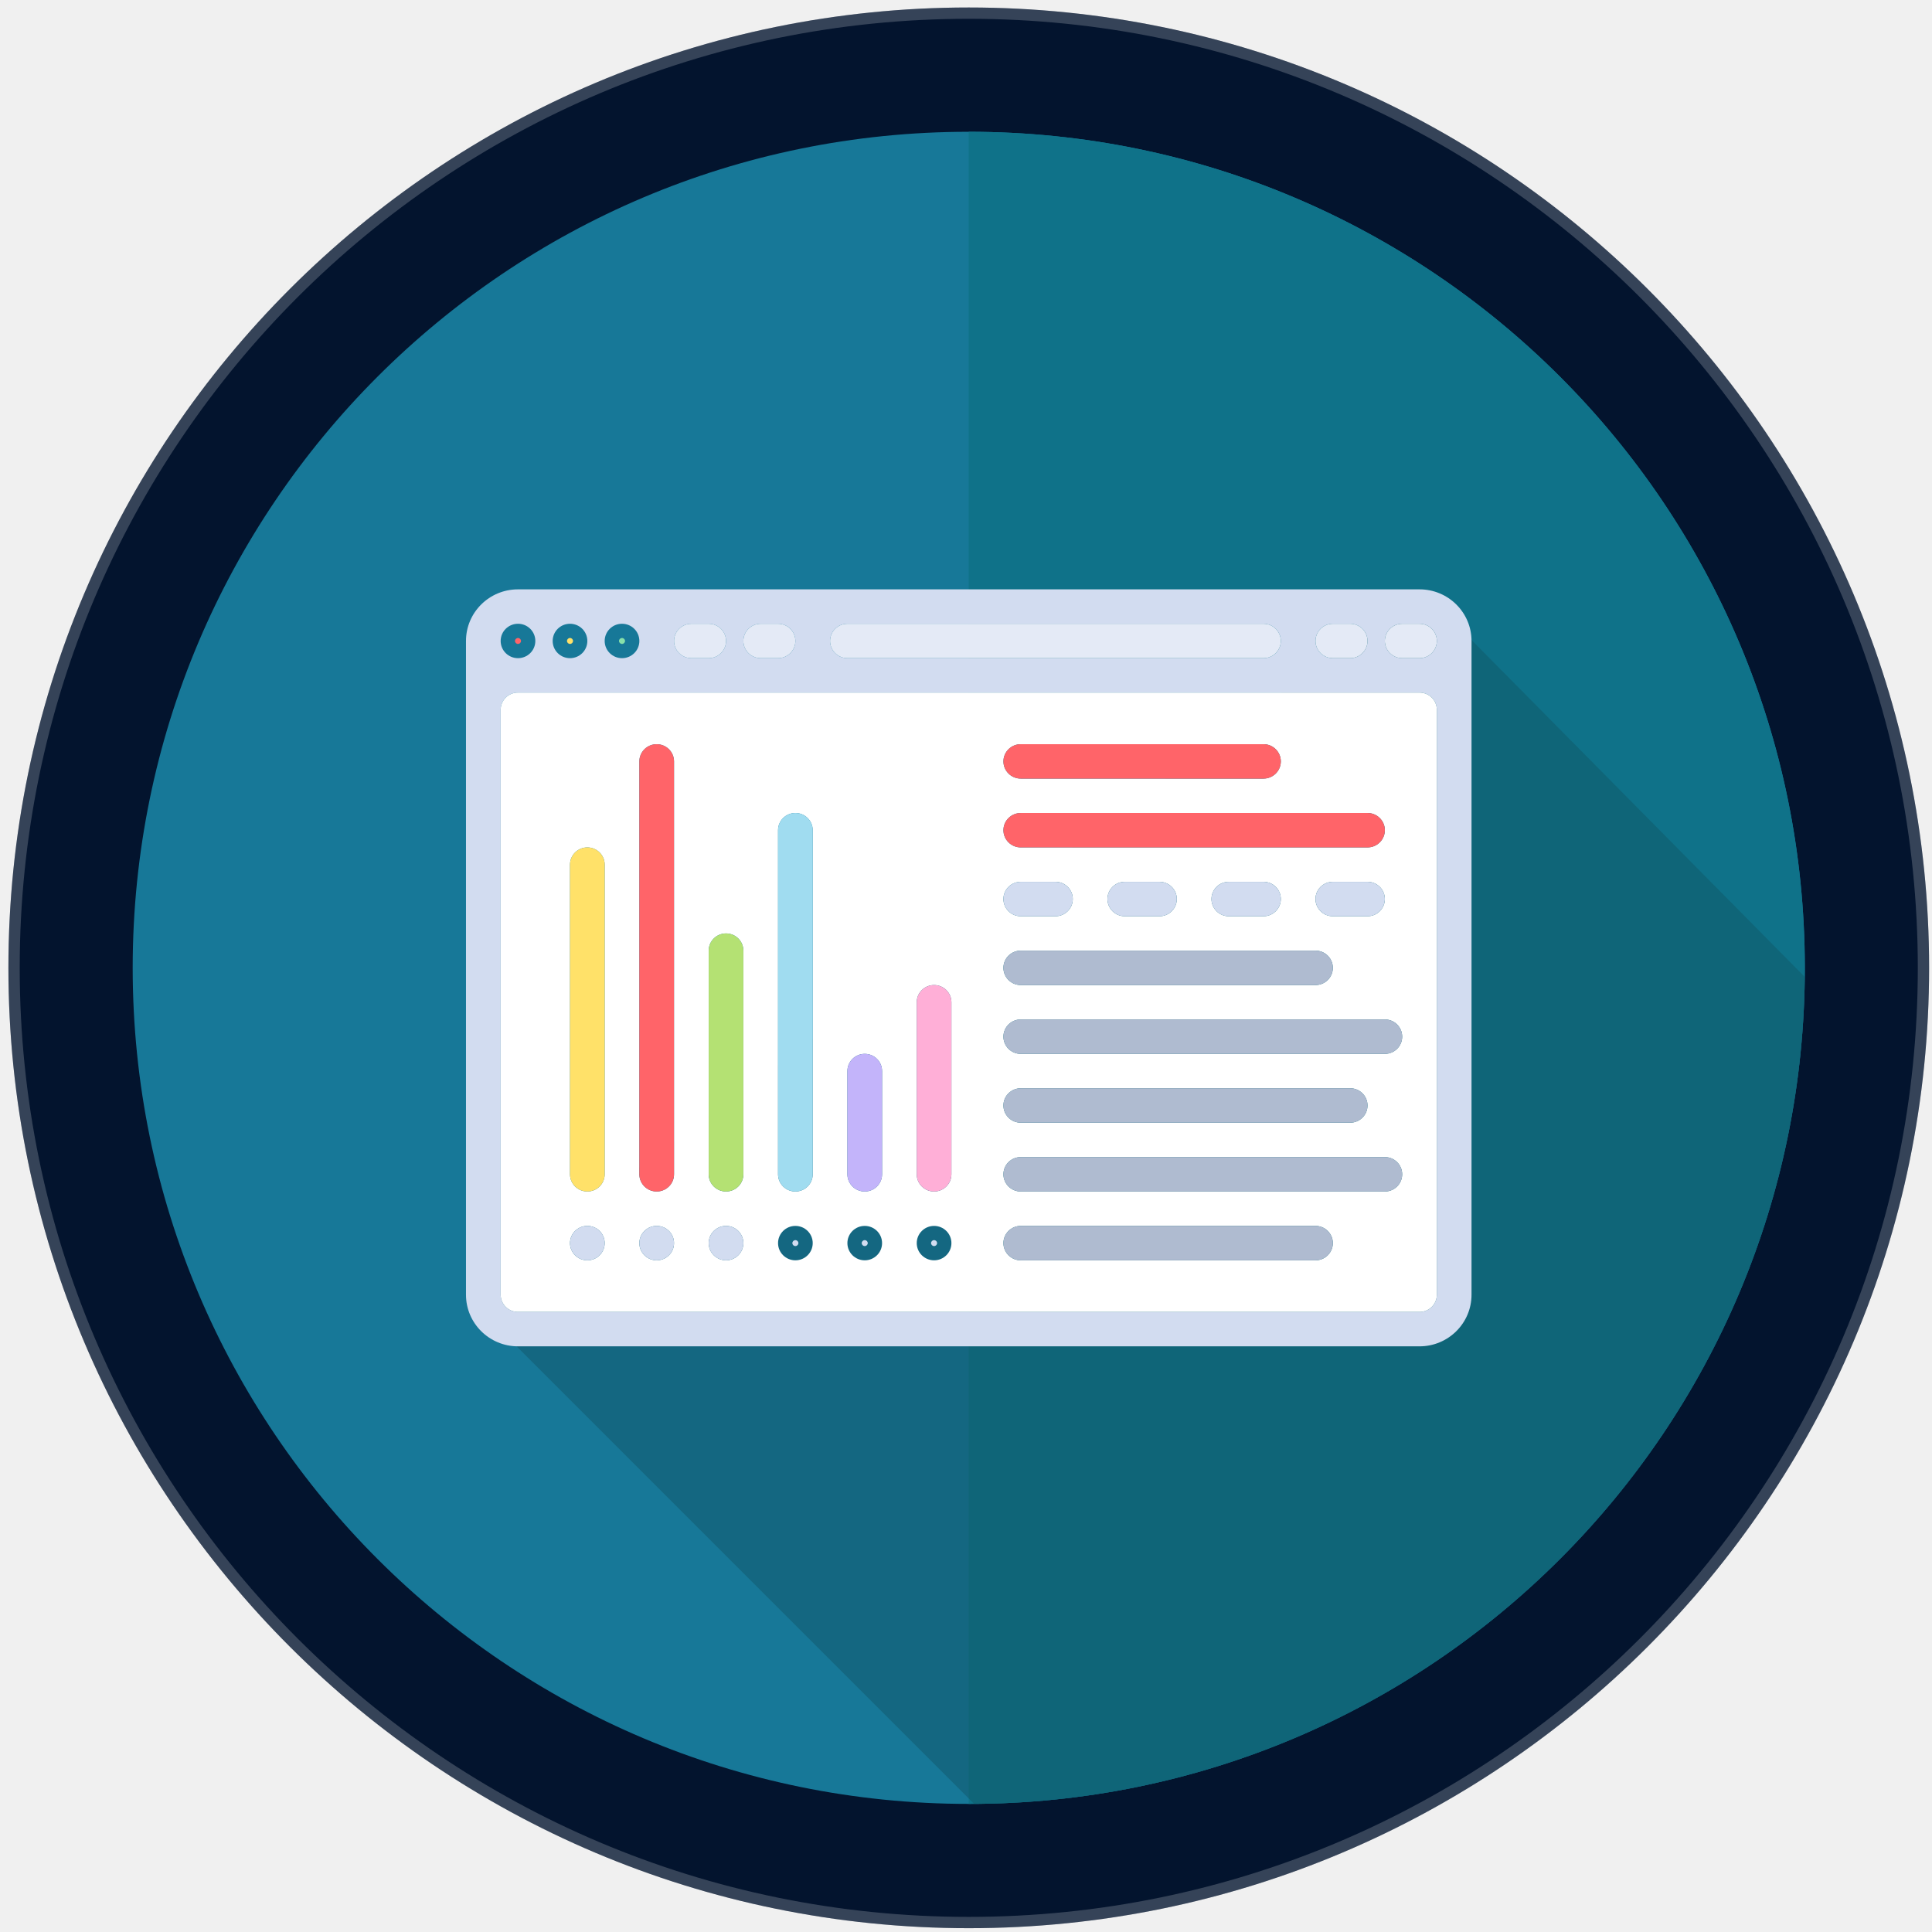
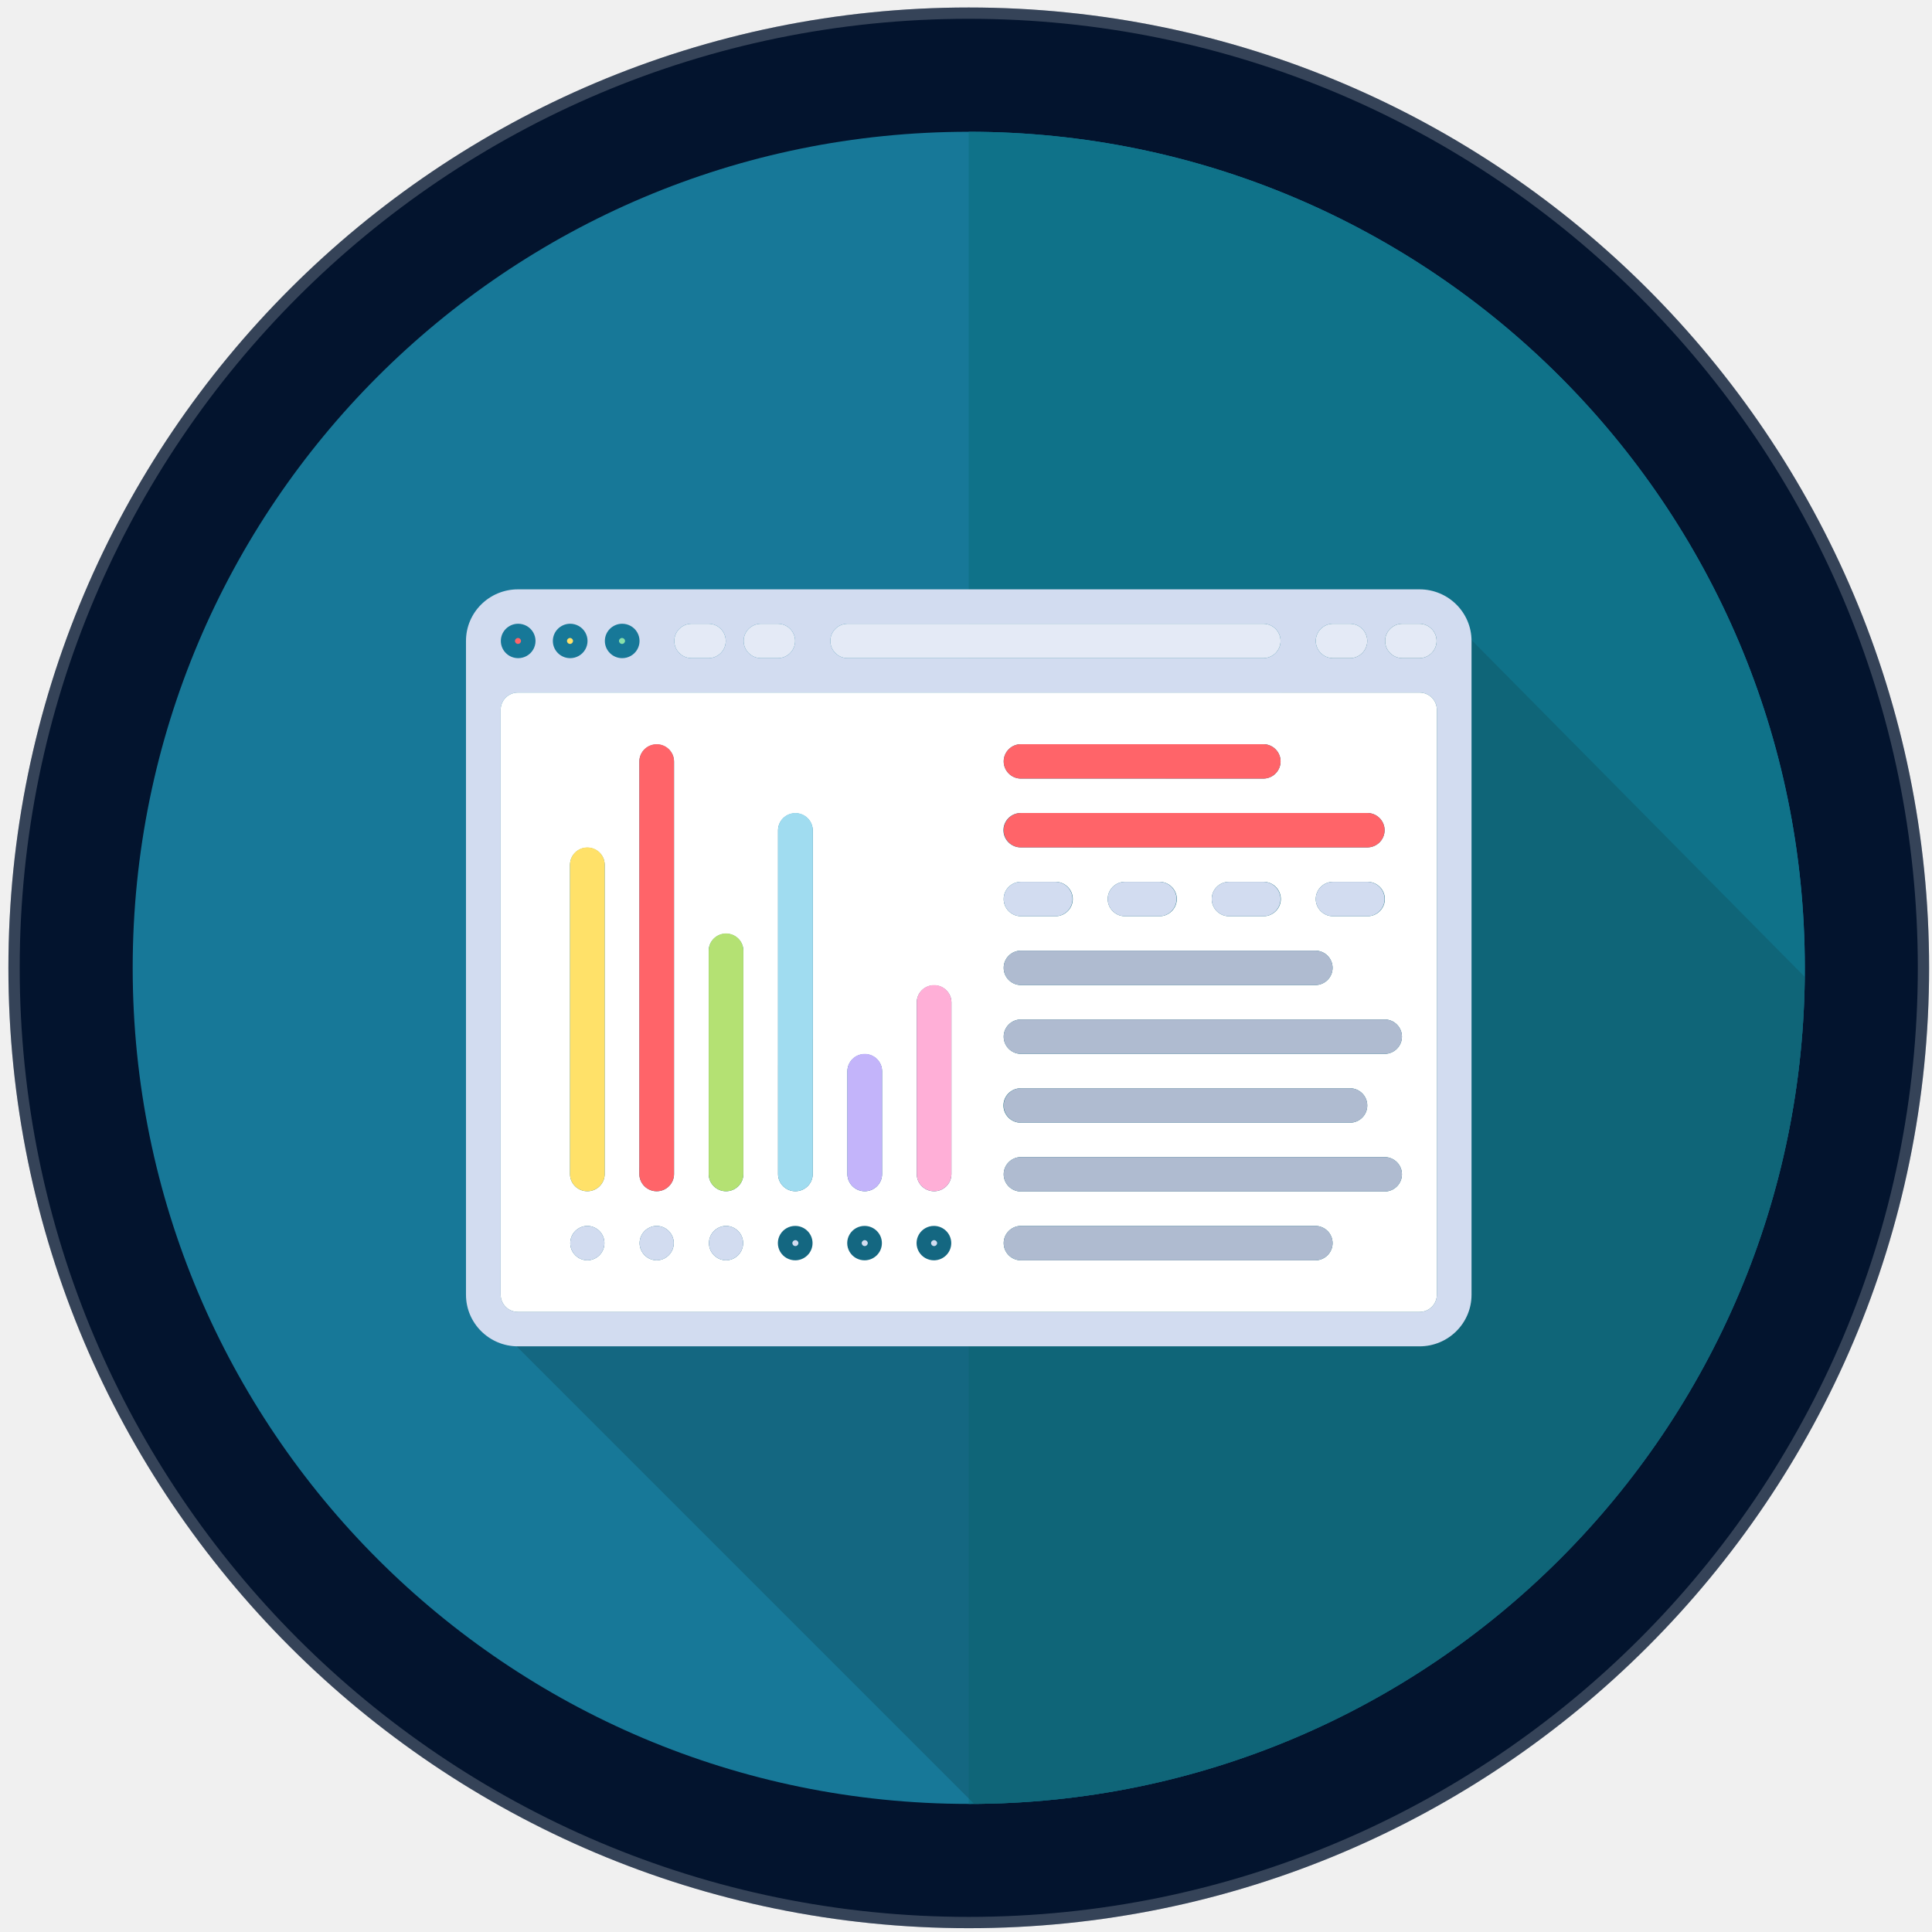
- <svg xmlns="http://www.w3.org/2000/svg" version="1.1" id="Слой_1" x="0px" y="0px" width="171px" height="171px" viewBox="0 0 171 171" enable-background="new 0 0 171 171" xml:space="preserve">
-   <g id="g4459">
-     <g id="g4274">
-       <path id="path4272" fill="#03142E" d="M85.744,0.663c46.9,0,85,38.1,85,85s-38.1,85-85,85    s-85-38.1-85-85S38.844,0.663,85.744,0.663z" />
-       <path id="path4271" opacity="0.2" fill="none" stroke="#FFFFFF" enable-background="new    " d="    M85.744,1.163c46.624,0,84.5,37.876,84.5,84.5s-37.876,84.5-84.5,84.5s-84.5-37.876-84.5-84.5S39.12,1.163,85.744,1.163z" />
+ <svg xmlns="http://www.w3.org/2000/svg" width="171" height="171" viewBox="0 0 171 171">
+   <path fill="#03142E" d="M85.744.663c46.9 0 85 38.1 85 85s-38.1 85-85 85-85-38.1-85-85 38.1-85 85-85z" />
+   <path opacity=".2" fill="none" stroke="#FFF" enable-background="new" d="M85.744 1.163c46.624 0 84.5 37.876 84.5 84.5s-37.876 84.5-84.5 84.5-84.5-37.876-84.5-84.5 37.876-84.5 84.5-84.5z" />
+   <g transform="translate(.25 -.25)">
+     <circle fill="#177898" cx="85.494" cy="85.913" r="74" />
+     <path fill="#0F7289" d="M85.509 11.913l-.021.002v147.998h.021c40.86 0 73.984-33.131 73.984-74s-33.123-74-73.984-74z" />
+   </g>
+   <defs>
+     <filter id="a" filterUnits="userSpaceOnUse" x="41.238" y="52.166" width="121.567" height="114.043">
+       <feColorMatrix values="1 0 0 0 0 0 1 0 0 0 0 0 1 0 0 0 0 0 1 0" />
+     </filter>
+   </defs>
+   <mask maskUnits="userSpaceOnUse" x="41.238" y="52.166" width="121.567" height="114.043" id="b">
+     <g transform="translate(.25 -.25)" filter="url(#a)">
+       <circle fill="#177898" cx="85.494" cy="85.913" r="74" />
+       <path fill="#0F7289" d="M85.509 11.913l-.021.002v147.998h.021c40.86 0 73.984-33.131 73.984-74s-33.123-74-73.984-74z" />
    </g>
-     <g id="g4232" transform="translate(0.25,-0.25)">
-       <circle id="path4230" fill="#177898" cx="85.494" cy="85.913" r="74" />
-       <path id="path4278" fill="#0F7289" d="M85.509,11.913c-0.007,0.001-0.014,0.001-0.021,0.002    v147.998c0.007,0,0.014,0,0.021,0c40.86,0,73.984-33.131,73.984-74S126.37,11.913,85.509,11.913    C85.509,11.913,85.509,11.913,85.509,11.913z" />
-     </g>
-     <defs>
-       <filter id="Adobe_OpacityMaskFilter" filterUnits="userSpaceOnUse" x="41.238" y="52.166" width="121.567" height="114.043">
-         <feColorMatrix type="matrix" values="1 0 0 0 0  0 1 0 0 0  0 0 1 0 0  0 0 0 1 0" />
-       </filter>
-     </defs>
-     <mask maskUnits="userSpaceOnUse" x="41.238" y="52.166" width="121.567" height="114.043" id="mask4451">
-       <g id="g4453" transform="translate(0.25,-0.25)" filter="url(#Adobe_OpacityMaskFilter)">
-         <circle id="circle4455" fill="#177898" cx="85.494" cy="85.913" r="74" />
-         <path id="path4457" fill="#0F7289" d="M85.509,11.913c-0.007,0.001-0.014,0.001-0.021,0.002     v147.998c0.007,0,0.014,0,0.021,0c40.86,0,73.984-33.131,73.984-74S126.37,11.913,85.509,11.913     C85.509,11.913,85.509,11.913,85.509,11.913z" />
-       </g>
-     </mask>
-     <path id="path4443" mask="url(#mask4451)" fill="#0F4E5D" d="   M41.238,114.679l51.53,51.53l39.985-16.009l21.39-26.163l6.187-16.44l2.121-9.723l0.354-8.309l-36.991-37.399L41.238,114.679z" />
-     <g id="g4389" transform="matrix(0.1738281,0,0,0.1724964,41.25,41.09093)">
-       <path id="path4279" fill="#D2DCF0" d="M485.482,64.187H26.447    c-14.626,0-26.483,11.857-26.483,26.483v335.449c0,14.626,11.857,26.483,26.483,26.483h459.034    c14.626,0,26.483-11.857,26.483-26.483V90.67C511.965,76.044,500.108,64.187,485.482,64.187z M441.344,81.842h8.828    c4.875,0,8.828,3.953,8.828,8.828c0,4.875-3.953,8.828-8.828,8.828h-8.828c-4.875,0-8.828-3.953-8.828-8.828    C432.517,85.795,436.469,81.842,441.344,81.842z M194.172,81.842h211.862c4.875,0,8.828,3.953,8.828,8.828    c0,4.875-3.953,8.828-8.828,8.828H194.172c-4.875,0-8.828-3.953-8.828-8.828C185.344,85.795,189.297,81.842,194.172,81.842z     M150.034,81.842h8.828c4.875,0,8.828,3.953,8.828,8.828c0,4.875-3.953,8.828-8.828,8.828h-8.828    c-4.875,0-8.828-3.953-8.828-8.828C141.206,85.795,145.159,81.842,150.034,81.842z M114.724,81.842h8.828    c4.875,0,8.828,3.953,8.828,8.828c0,4.875-3.953,8.828-8.828,8.828h-8.828c-4.875,0-8.828-3.953-8.828-8.828    C105.896,85.795,109.849,81.842,114.724,81.842z M79.413,81.842c4.875,0,8.828,3.953,8.828,8.828c0,4.875-3.953,8.828-8.828,8.828    c-4.875,0-8.828-3.953-8.828-8.828C70.586,85.795,74.538,81.842,79.413,81.842z M52.931,81.842c4.875,0,8.828,3.953,8.828,8.828    c0,4.875-3.953,8.828-8.828,8.828s-8.828-3.953-8.828-8.828C44.103,85.795,48.055,81.842,52.931,81.842z M26.447,81.842    c4.875,0,8.828,3.953,8.828,8.828c0,4.875-3.953,8.828-8.828,8.828s-8.828-3.953-8.828-8.828    C17.619,85.795,21.572,81.842,26.447,81.842z M494.31,426.119c0,4.875-3.953,8.828-8.828,8.828H26.447    c-4.875,0-8.828-3.953-8.828-8.828V125.98c0-4.875,3.953-8.828,8.828-8.828h459.034c4.875,0,8.828,3.953,8.828,8.828V426.119z     M485.482,99.497h-8.828c-4.875,0-8.828-3.953-8.828-8.828c0-4.875,3.953-8.828,8.828-8.828h8.828    c4.875,0,8.828,3.953,8.828,8.828C494.31,95.545,490.357,99.497,485.482,99.497z" />
-       <path id="path4281" fill="#FFFFFF" d="M485.482,117.153H26.447    c-4.875,0-8.828,3.953-8.828,8.828V426.12c0,4.875,3.953,8.828,8.828,8.828h459.034c4.875,0,8.828-3.953,8.828-8.828V125.98    C494.31,121.105,490.357,117.153,485.482,117.153z M282.448,143.635h123.586c4.875,0,8.828,3.953,8.828,8.828    c0,4.875-3.953,8.828-8.828,8.828H282.448c-4.875,0-8.828-3.953-8.828-8.828C273.62,147.588,277.573,143.635,282.448,143.635z     M273.62,187.773c0-4.875,3.953-8.828,8.828-8.828H459c4.875,0,8.828,3.953,8.828,8.828l0,0c0,4.875-3.953,8.828-8.828,8.828    H282.448C277.573,196.601,273.62,192.648,273.62,187.773L273.62,187.773z M467.827,223.084c0,4.875-3.953,8.828-8.828,8.828    h-17.655c-4.875,0-8.828-3.953-8.828-8.828c0-4.875,3.953-8.828,8.828-8.828h17.655    C463.875,214.256,467.827,218.209,467.827,223.084z M414.862,223.084c0,4.875-3.953,8.828-8.828,8.828h-17.655    c-4.875,0-8.828-3.953-8.828-8.828c0-4.875,3.953-8.828,8.828-8.828h17.655C410.909,214.256,414.862,218.209,414.862,223.084z     M361.896,223.084c0,4.875-3.953,8.828-8.828,8.828h-17.655c-4.875,0-8.828-3.953-8.828-8.828c0-4.875,3.953-8.828,8.828-8.828    h17.655C357.943,214.256,361.896,218.209,361.896,223.084z M308.931,223.084c0,4.875-3.953,8.828-8.828,8.828h-17.655    c-4.875,0-8.828-3.953-8.828-8.828c0-4.875,3.953-8.828,8.828-8.828h17.655C304.978,214.256,308.931,218.209,308.931,223.084z     M282.448,249.566h150.069c4.875,0,8.828,3.953,8.828,8.828c0,4.875-3.953,8.828-8.828,8.828H282.448    c-4.875,0-8.828-3.953-8.828-8.828C273.62,253.519,277.573,249.566,282.448,249.566z M61.758,408.464L61.758,408.464    c-4.875,0-8.828-3.953-8.828-8.828c0-4.875,3.953-8.828,8.828-8.828l0,0c4.875,0,8.828,3.953,8.828,8.828    C70.586,404.511,66.633,408.464,61.758,408.464z M70.586,364.326c0,4.875-3.953,8.828-8.828,8.828l0,0    c-4.875,0-8.828-3.953-8.828-8.828V205.428c0-4.875,3.953-8.828,8.828-8.828l0,0c4.875,0,8.828,3.953,8.828,8.828V364.326z     M97.068,408.464L97.068,408.464c-4.875,0-8.828-3.953-8.828-8.828c0-4.875,3.953-8.828,8.828-8.828l0,0    c4.875,0,8.828,3.953,8.828,8.828C105.896,404.511,101.943,408.464,97.068,408.464z M105.896,364.326    c0,4.875-3.953,8.828-8.828,8.828l0,0c-4.875,0-8.828-3.953-8.828-8.828V152.463c0-4.875,3.953-8.828,8.828-8.828l0,0    c4.875,0,8.828,3.953,8.828,8.828V364.326z M132.379,408.464L132.379,408.464c-4.875,0-8.828-3.953-8.828-8.828    c0-4.875,3.953-8.828,8.828-8.828l0,0c4.875,0,8.828,3.953,8.828,8.828C141.206,404.511,137.254,408.464,132.379,408.464z     M141.206,364.326c0,4.875-3.953,8.828-8.828,8.828l0,0c-4.875,0-8.828-3.953-8.828-8.828V249.566    c0-4.875,3.953-8.828,8.828-8.828l0,0c4.875,0,8.828,3.953,8.828,8.828V364.326z M167.689,408.464    c-4.875,0-8.828-3.953-8.828-8.828c0-4.875,3.953-8.828,8.828-8.828c4.875,0,8.828,3.953,8.828,8.828    C176.517,404.511,172.564,408.464,167.689,408.464z M176.517,364.326c0,4.875-3.953,8.828-8.828,8.828    c-4.875,0-8.828-3.953-8.828-8.828V187.773c0-4.875,3.953-8.828,8.828-8.828c4.875,0,8.828,3.953,8.828,8.828V364.326z     M202.999,408.464c-4.875,0-8.828-3.953-8.828-8.828c0-4.875,3.953-8.828,8.828-8.828c4.875,0,8.828,3.953,8.828,8.828    C211.827,404.511,207.875,408.464,202.999,408.464z M211.827,364.326c0,4.875-3.953,8.828-8.828,8.828    c-4.875,0-8.828-3.953-8.828-8.828v-52.966c0-4.875,3.953-8.828,8.828-8.828c4.875,0,8.828,3.953,8.828,8.828V364.326z     M238.31,408.464c-4.875,0-8.828-3.953-8.828-8.828c0-4.875,3.953-8.828,8.828-8.828s8.828,3.953,8.828,8.828    C247.137,404.511,243.185,408.464,238.31,408.464z M247.137,364.326c0,4.875-3.953,8.828-8.828,8.828s-8.828-3.953-8.828-8.828    v-88.276c0-4.875,3.953-8.828,8.828-8.828s8.828,3.953,8.828,8.828V364.326z M432.517,408.464H282.448    c-4.875,0-8.828-3.953-8.828-8.828c0-4.875,3.953-8.828,8.828-8.828h150.069c4.875,0,8.828,3.953,8.828,8.828    C441.344,404.511,437.392,408.464,432.517,408.464z M467.827,373.154H282.448c-4.875,0-8.828-3.953-8.828-8.828    s3.953-8.828,8.828-8.828h185.379c4.875,0,8.828,3.953,8.828,8.828S472.702,373.154,467.827,373.154z M273.62,329.015    c0-4.875,3.953-8.828,8.828-8.828h167.724c4.875,0,8.828,3.953,8.828,8.828c0,4.875-3.953,8.828-8.828,8.828H282.448    C277.573,337.842,273.62,333.89,273.62,329.015z M467.827,302.532H282.448c-4.875,0-8.828-3.953-8.828-8.828    s3.953-8.828,8.828-8.828h185.379c4.875,0,8.828,3.953,8.828,8.828S472.702,302.532,467.827,302.532z" />
-       <ellipse id="circle4283" fill="#FF6469" cx="26.448" cy="90.67" rx="1.535" ry="1.523" />
-       <ellipse id="circle4285" fill="#FFE169" cx="52.931" cy="90.67" rx="1.535" ry="1.523" />
-       <ellipse id="circle4287" fill="#87E1AA" cx="79.412" cy="90.67" rx="1.535" ry="1.523" />
-       <g id="g4289">
-         <path id="path4291" fill="#E4EAF6" d="M114.724,99.497h8.828c4.875,0,8.828-3.953,8.828-8.828     c0-4.875-3.953-8.828-8.828-8.828h-8.828c-4.875,0-8.828,3.953-8.828,8.828C105.896,95.545,109.849,99.497,114.724,99.497z" />
-         <path id="path4293" fill="#E4EAF6" d="M150.034,99.497h8.828c4.875,0,8.828-3.953,8.828-8.828     c0-4.875-3.953-8.828-8.828-8.828h-8.828c-4.875,0-8.828,3.953-8.828,8.828C141.206,95.545,145.159,99.497,150.034,99.497z" />
-         <path id="path4295" fill="#E4EAF6" d="M441.344,99.497h8.828c4.875,0,8.828-3.953,8.828-8.828     c0-4.875-3.953-8.828-8.828-8.828h-8.828c-4.875,0-8.828,3.953-8.828,8.828C432.517,95.545,436.469,99.497,441.344,99.497z" />
-         <path id="path4297" fill="#E4EAF6" d="M485.482,81.842h-8.828     c-4.875,0-8.828,3.953-8.828,8.828c0,4.875,3.953,8.828,8.828,8.828h8.828c4.875,0,8.828-3.953,8.828-8.828     C494.31,85.795,490.357,81.842,485.482,81.842z" />
-         <path id="path4299" fill="#E4EAF6" d="M194.172,99.497h211.862     c4.875,0,8.828-3.953,8.828-8.828c0-4.875-3.953-8.828-8.828-8.828H194.172c-4.875,0-8.828,3.953-8.828,8.828     C185.344,95.545,189.297,99.497,194.172,99.497z" />
-       </g>
-       <path id="path4301" fill="#FFE169" d="M61.758,196.601L61.758,196.601    c-4.875,0-8.828,3.953-8.828,8.828v158.897c0,4.875,3.953,8.828,8.828,8.828l0,0c4.875,0,8.828-3.953,8.828-8.828V205.428    C70.586,200.553,66.633,196.601,61.758,196.601z" />
-       <path id="path4303" fill="#D2DCF0" d="M61.758,390.809L61.758,390.809    c-4.875,0-8.828,3.953-8.828,8.828c0,4.875,3.953,8.828,8.828,8.828l0,0c4.875,0,8.828-3.953,8.828-8.828    C70.586,394.761,66.633,390.809,61.758,390.809z" />
-       <path id="path4305" fill="#FF6469" d="M97.068,143.635L97.068,143.635    c-4.875,0-8.828,3.953-8.828,8.828v211.862c0,4.875,3.953,8.828,8.828,8.828l0,0c4.875,0,8.828-3.953,8.828-8.828V152.463    C105.896,147.588,101.943,143.635,97.068,143.635z" />
-       <path id="path4307" fill="#D2DCF0" d="M97.068,390.809L97.068,390.809    c-4.875,0-8.828,3.953-8.828,8.828c0,4.875,3.953,8.828,8.828,8.828l0,0c4.875,0,8.828-3.953,8.828-8.828    C105.896,394.761,101.943,390.809,97.068,390.809z" />
-       <path id="path4309" fill="#B4E173" d="M132.379,240.739L132.379,240.739    c-4.875,0-8.828,3.953-8.828,8.828v114.759c0,4.875,3.953,8.828,8.828,8.828l0,0c4.875,0,8.828-3.953,8.828-8.828v-114.76    C141.206,244.691,137.254,240.739,132.379,240.739z" />
-       <path id="path4311" fill="#D2DCF0" d="M132.379,390.809L132.379,390.809    c-4.875,0-8.828,3.953-8.828,8.828c0,4.875,3.953,8.828,8.828,8.828l0,0c4.875,0,8.828-3.953,8.828-8.828    C141.206,394.761,137.254,390.809,132.379,390.809z" />
-       <path id="path4313" fill="#A0DCF0" d="M167.689,178.946c-4.875,0-8.828,3.953-8.828,8.828    v176.552c0,4.875,3.953,8.828,8.828,8.828c4.875,0,8.828-3.953,8.828-8.828V187.773    C176.517,182.898,172.564,178.946,167.689,178.946z" />
-       <ellipse id="circle4315" fill="#D2DCF0" cx="167.689" cy="399.636" rx="1.535" ry="1.523" />
-       <path id="path4317" fill="#C3B4FA" d="M202.999,302.532c-4.875,0-8.828,3.953-8.828,8.828    v52.966c0,4.875,3.953,8.828,8.828,8.828c4.875,0,8.828-3.953,8.828-8.828V311.36    C211.827,306.484,207.875,302.532,202.999,302.532z" />
-       <ellipse id="circle4319" fill="#D2DCF0" cx="202.999" cy="399.636" rx="1.535" ry="1.523" />
-       <path id="path4321" fill="#FFAFD7" d="M238.31,267.222c-4.875,0-8.828,3.953-8.828,8.828v88.276    c0,4.875,3.953,8.828,8.828,8.828s8.828-3.953,8.828-8.828V276.05C247.137,271.174,243.185,267.222,238.31,267.222z" />
-       <ellipse id="circle4323" fill="#D2DCF0" cx="238.31" cy="399.636" rx="1.535" ry="1.523" />
-       <g id="g4325">
-         <path id="path4327" fill="#FF6469" d="M282.448,161.291h123.586     c4.875,0,8.828-3.953,8.828-8.828c0-4.875-3.953-8.828-8.828-8.828H282.448c-4.875,0-8.828,3.953-8.828,8.828     C273.62,157.338,277.573,161.291,282.448,161.291z" />
-         <path id="path4329" fill="#FF6469" d="M282.448,196.601H459c4.875,0,8.828-3.953,8.828-8.828     l0,0c0-4.875-3.953-8.828-8.828-8.828H282.448c-4.875,0-8.828,3.953-8.828,8.828l0,0     C273.62,192.648,277.573,196.601,282.448,196.601z" />
-       </g>
-       <g id="g4331">
-         <path id="path4333" fill="#D2DCF0" d="M282.448,214.256c-4.875,0-8.828,3.953-8.828,8.828     c0,4.875,3.953,8.828,8.828,8.828h17.655c4.875,0,8.828-3.953,8.828-8.828c0-4.875-3.953-8.828-8.828-8.828H282.448z" />
-         <path id="path4335" fill="#D2DCF0" d="M335.413,214.256c-4.875,0-8.828,3.953-8.828,8.828     c0,4.875,3.953,8.828,8.828,8.828h17.655c4.875,0,8.828-3.953,8.828-8.828c0-4.875-3.953-8.828-8.828-8.828H335.413z" />
-         <path id="path4337" fill="#D2DCF0" d="M388.379,214.256c-4.875,0-8.828,3.953-8.828,8.828     c0,4.875,3.953,8.828,8.828,8.828h17.655c4.875,0,8.828-3.953,8.828-8.828c0-4.875-3.953-8.828-8.828-8.828H388.379z" />
-         <path id="path4339" fill="#D2DCF0" d="M458.999,214.256h-17.655     c-4.875,0-8.828,3.953-8.828,8.828c0,4.875,3.953,8.828,8.828,8.828h17.655c4.875,0,8.828-3.953,8.828-8.828     C467.827,218.209,463.875,214.256,458.999,214.256z" />
-       </g>
-       <g id="g4341">
-         <path id="path4343" fill="#AFBBD0" d="M282.448,267.222h150.069     c4.875,0,8.828-3.953,8.828-8.828c0-4.875-3.953-8.828-8.828-8.828H282.448c-4.875,0-8.828,3.953-8.828,8.828     C273.62,263.269,277.573,267.222,282.448,267.222z" />
-         <path id="path4345" fill="#AFBBD0" d="M467.827,284.877H282.448     c-4.875,0-8.828,3.953-8.828,8.828s3.953,8.828,8.828,8.828h185.379c4.875,0,8.828-3.953,8.828-8.828     S472.702,284.877,467.827,284.877z" />
-         <path id="path4347" fill="#AFBBD0" d="M282.448,337.842h167.724     c4.875,0,8.828-3.953,8.828-8.828c0-4.875-3.953-8.828-8.828-8.828H282.448c-4.875,0-8.828,3.953-8.828,8.828     C273.62,333.889,277.573,337.842,282.448,337.842z" />
-         <path id="path4349" fill="#AFBBD0" d="M467.827,355.497H282.448     c-4.875,0-8.828,3.953-8.828,8.828s3.953,8.828,8.828,8.828h185.379c4.875,0,8.828-3.953,8.828-8.828     S472.702,355.497,467.827,355.497z" />
-         <path id="path4351" fill="#AFBBD0" d="M432.517,390.809H282.448     c-4.875,0-8.828,3.953-8.828,8.828c0,4.875,3.953,8.828,8.828,8.828h150.069c4.875,0,8.828-3.953,8.828-8.828     C441.344,394.761,437.392,390.809,432.517,390.809z" />
-       </g>
-       <g id="g4353">
- 		</g>
-       <g id="g4355">
- 		</g>
-       <g id="g4357">
- 		</g>
-       <g id="g4359">
- 		</g>
-       <g id="g4361">
- 		</g>
-       <g id="g4363">
- 		</g>
-       <g id="g4365">
- 		</g>
-       <g id="g4367">
- 		</g>
-       <g id="g4369">
- 		</g>
-       <g id="g4371">
- 		</g>
-       <g id="g4373">
- 		</g>
-       <g id="g4375">
- 		</g>
-       <g id="g4377">
- 		</g>
-       <g id="g4379">
- 		</g>
-       <g id="g4381">
- 		</g>
-     </g>
+   </mask>
+   <path mask="url(#b)" fill="#0F4E5D" d="M41.238 114.679l51.53 51.53 39.985-16.009 21.39-26.163 6.187-16.44 2.121-9.723.354-8.309-36.991-37.399-84.576 62.513z" />
+   <g transform="matrix(.17383 0 0 .1725 41.25 41.09)">
+     <path fill="#D2DCF0" d="M485.482 64.187H26.447C11.821 64.187-.036 76.044-.036 90.67v335.449c0 14.626 11.857 26.483 26.483 26.483h459.034c14.626 0 26.483-11.857 26.483-26.483V90.67c.001-14.626-11.856-26.483-26.482-26.483zm-44.138 17.655h8.828a8.829 8.829 0 0 1 0 17.656h-8.828a8.829 8.829 0 0 1 0-17.656zm-247.172 0h211.862a8.829 8.829 0 0 1 0 17.656H194.172a8.829 8.829 0 0 1 0-17.656zm-44.138 0h8.828a8.829 8.829 0 0 1 0 17.656h-8.828a8.829 8.829 0 0 1 0-17.656zm-35.31 0h8.828a8.829 8.829 0 0 1 0 17.656h-8.828a8.829 8.829 0 0 1 0-17.656zm-35.311 0a8.829 8.829 0 1 1-.001 17.657 8.829 8.829 0 0 1 .001-17.657zm-26.482 0a8.829 8.829 0 1 1-.001 17.657 8.829 8.829 0 0 1 .001-17.657zm-26.484 0a8.829 8.829 0 1 1-.001 17.657 8.829 8.829 0 0 1 .001-17.657zM494.31 426.119a8.829 8.829 0 0 1-8.828 8.828H26.447a8.829 8.829 0 0 1-8.828-8.828V125.98a8.829 8.829 0 0 1 8.828-8.828h459.034a8.829 8.829 0 0 1 8.828 8.828v300.139zm-8.828-326.622h-8.828a8.829 8.829 0 0 1 0-17.656h8.828a8.829 8.829 0 0 1 0 17.656z" />
+     <path fill="#FFF" d="M485.482 117.153H26.447a8.829 8.829 0 0 0-8.828 8.828V426.12a8.829 8.829 0 0 0 8.828 8.828h459.034a8.829 8.829 0 0 0 8.828-8.828V125.98a8.826 8.826 0 0 0-8.827-8.827zm-203.034 26.482h123.586a8.829 8.829 0 0 1 0 17.656H282.448a8.829 8.829 0 0 1 0-17.656zm-8.828 44.138a8.829 8.829 0 0 1 8.828-8.828H459a8.829 8.829 0 0 1 0 17.656H282.448a8.829 8.829 0 0 1-8.828-8.828zm194.207 35.311a8.829 8.829 0 0 1-8.828 8.828h-17.655a8.829 8.829 0 0 1 0-17.656h17.655a8.828 8.828 0 0 1 8.828 8.828zm-52.965 0a8.829 8.829 0 0 1-8.828 8.828h-17.655a8.829 8.829 0 0 1 0-17.656h17.655a8.829 8.829 0 0 1 8.828 8.828zm-52.966 0a8.829 8.829 0 0 1-8.828 8.828h-17.655a8.829 8.829 0 0 1 0-17.656h17.655a8.829 8.829 0 0 1 8.828 8.828zm-52.965 0a8.829 8.829 0 0 1-8.828 8.828h-17.655a8.829 8.829 0 0 1 0-17.656h17.655a8.829 8.829 0 0 1 8.828 8.828zm-26.483 26.482h150.069a8.829 8.829 0 0 1 0 17.656H282.448a8.829 8.829 0 0 1 0-17.656zM61.758 408.464a8.829 8.829 0 0 1 0-17.656 8.829 8.829 0 0 1 0 17.656zm8.828-44.138a8.829 8.829 0 0 1-17.656 0V205.428a8.829 8.829 0 0 1 17.656 0v158.898zm26.482 44.138a8.829 8.829 0 0 1 0-17.656 8.829 8.829 0 0 1 0 17.656zm8.828-44.138a8.829 8.829 0 0 1-17.656 0V152.463a8.829 8.829 0 0 1 17.656 0v211.863zm26.483 44.138a8.829 8.829 0 0 1 0-17.656 8.829 8.829 0 0 1 0 17.656zm8.827-44.138a8.829 8.829 0 0 1-17.656 0v-114.76a8.829 8.829 0 0 1 17.656 0v114.76zm26.483 44.138a8.829 8.829 0 1 1 .001-17.657 8.829 8.829 0 0 1-.001 17.657zm8.828-44.138a8.829 8.829 0 0 1-17.656 0V187.773a8.829 8.829 0 0 1 17.656 0v176.553zm26.482 44.138a8.829 8.829 0 1 1 .001-17.657 8.829 8.829 0 0 1-.001 17.657zm8.828-44.138a8.829 8.829 0 0 1-17.656 0V311.36a8.829 8.829 0 0 1 17.656 0v52.966zm26.483 44.138a8.829 8.829 0 1 1 .001-17.657 8.829 8.829 0 0 1-.001 17.657zm8.827-44.138a8.829 8.829 0 0 1-17.656 0V276.05a8.829 8.829 0 0 1 17.656 0v88.276zm185.38 44.138H282.448a8.829 8.829 0 0 1 0-17.656h150.069a8.829 8.829 0 0 1 0 17.656zm35.31-35.31H282.448a8.829 8.829 0 0 1 0-17.656h185.379a8.829 8.829 0 0 1 0 17.656zM273.62 329.015a8.829 8.829 0 0 1 8.828-8.828h167.724a8.829 8.829 0 0 1 0 17.656H282.448a8.83 8.83 0 0 1-8.828-8.828zm194.207-26.483H282.448a8.829 8.829 0 0 1 0-17.656h185.379a8.829 8.829 0 0 1 0 17.656z" />
+     <ellipse fill="#FF6469" cx="26.448" cy="90.67" rx="1.535" ry="1.523" />
+     <ellipse fill="#FFE169" cx="52.931" cy="90.67" rx="1.535" ry="1.523" />
+     <ellipse fill="#87E1AA" cx="79.412" cy="90.67" rx="1.535" ry="1.523" />
+     <path d="M114.724 99.497h8.828a8.829 8.829 0 0 0 0-17.656h-8.828a8.829 8.829 0 0 0 0 17.656zm35.31 0h8.828a8.829 8.829 0 0 0 0-17.656h-8.828a8.829 8.829 0 0 0 0 17.656zm291.31 0h8.828a8.829 8.829 0 0 0 0-17.656h-8.828a8.829 8.829 0 0 0 0 17.656zm44.138-17.655h-8.828a8.829 8.829 0 0 0 0 17.656h8.828a8.829 8.829 0 0 0 0-17.656zm-291.31 17.655h211.862a8.829 8.829 0 0 0 0-17.656H194.172a8.829 8.829 0 0 0 0 17.656z" fill="#E4EAF6" />
+     <path fill="#FFE169" d="M61.758 196.601a8.829 8.829 0 0 0-8.828 8.828v158.897a8.829 8.829 0 0 0 17.656 0V205.428a8.828 8.828 0 0 0-8.828-8.827z" />
+     <path fill="#D2DCF0" d="M61.758 390.809a8.829 8.829 0 0 0 0 17.656 8.829 8.829 0 0 0 0-17.656z" />
+     <path fill="#FF6469" d="M97.068 143.635a8.829 8.829 0 0 0-8.828 8.828v211.862a8.829 8.829 0 0 0 17.656 0V152.463a8.829 8.829 0 0 0-8.828-8.828z" />
+     <path fill="#D2DCF0" d="M97.068 390.809a8.829 8.829 0 0 0 0 17.656 8.829 8.829 0 0 0 0-17.656z" />
+     <path fill="#B4E173" d="M132.379 240.739a8.829 8.829 0 0 0-8.828 8.828v114.759a8.829 8.829 0 0 0 17.656 0v-114.76a8.829 8.829 0 0 0-8.828-8.827z" />
+     <path fill="#D2DCF0" d="M132.379 390.809a8.829 8.829 0 0 0 0 17.656 8.829 8.829 0 0 0 0-17.656z" />
+     <path fill="#A0DCF0" d="M167.689 178.946a8.829 8.829 0 0 0-8.828 8.828v176.552a8.829 8.829 0 0 0 17.656 0V187.773a8.828 8.828 0 0 0-8.828-8.827z" />
+     <ellipse fill="#D2DCF0" cx="167.689" cy="399.636" rx="1.535" ry="1.523" />
+     <path fill="#C3B4FA" d="M202.999 302.532a8.829 8.829 0 0 0-8.828 8.828v52.966a8.829 8.829 0 0 0 17.656 0V311.36a8.827 8.827 0 0 0-8.828-8.828z" />
+     <ellipse fill="#D2DCF0" cx="202.999" cy="399.636" rx="1.535" ry="1.523" />
+     <path fill="#FFAFD7" d="M238.31 267.222a8.829 8.829 0 0 0-8.828 8.828v88.276a8.829 8.829 0 0 0 17.656 0V276.05a8.829 8.829 0 0 0-8.828-8.828z" />
+     <ellipse fill="#D2DCF0" cx="238.31" cy="399.636" rx="1.535" ry="1.523" />
+     <path d="M282.448 161.291h123.586a8.829 8.829 0 0 0 0-17.656H282.448a8.829 8.829 0 0 0 0 17.656zm0 35.31H459a8.829 8.829 0 0 0 0-17.656H282.448a8.829 8.829 0 0 0 0 17.656z" fill="#FF6469" />
+     <path d="M282.448 214.256a8.829 8.829 0 0 0 0 17.656h17.655a8.829 8.829 0 0 0 0-17.656h-17.655zm52.965 0a8.829 8.829 0 0 0 0 17.656h17.655a8.829 8.829 0 0 0 0-17.656h-17.655zm52.966 0a8.829 8.829 0 0 0 0 17.656h17.655a8.829 8.829 0 0 0 0-17.656h-17.655zm70.62 0h-17.655a8.829 8.829 0 0 0 0 17.656h17.655a8.829 8.829 0 0 0 0-17.656z" fill="#D2DCF0" />
+     <path d="M282.448 267.222h150.069a8.829 8.829 0 0 0 0-17.656H282.448a8.829 8.829 0 0 0 0 17.656zm185.379 17.655H282.448a8.829 8.829 0 0 0 0 17.656h185.379a8.829 8.829 0 0 0 0-17.656zm-185.379 52.965h167.724a8.829 8.829 0 0 0 0-17.656H282.448a8.829 8.829 0 0 0 0 17.656zm185.379 17.655H282.448a8.829 8.829 0 0 0 0 17.656h185.379a8.829 8.829 0 0 0 0-17.656zm-35.31 35.312H282.448a8.829 8.829 0 0 0 0 17.656h150.069a8.829 8.829 0 0 0 0-17.656z" fill="#AFBBD0" />
  </g>
</svg>
